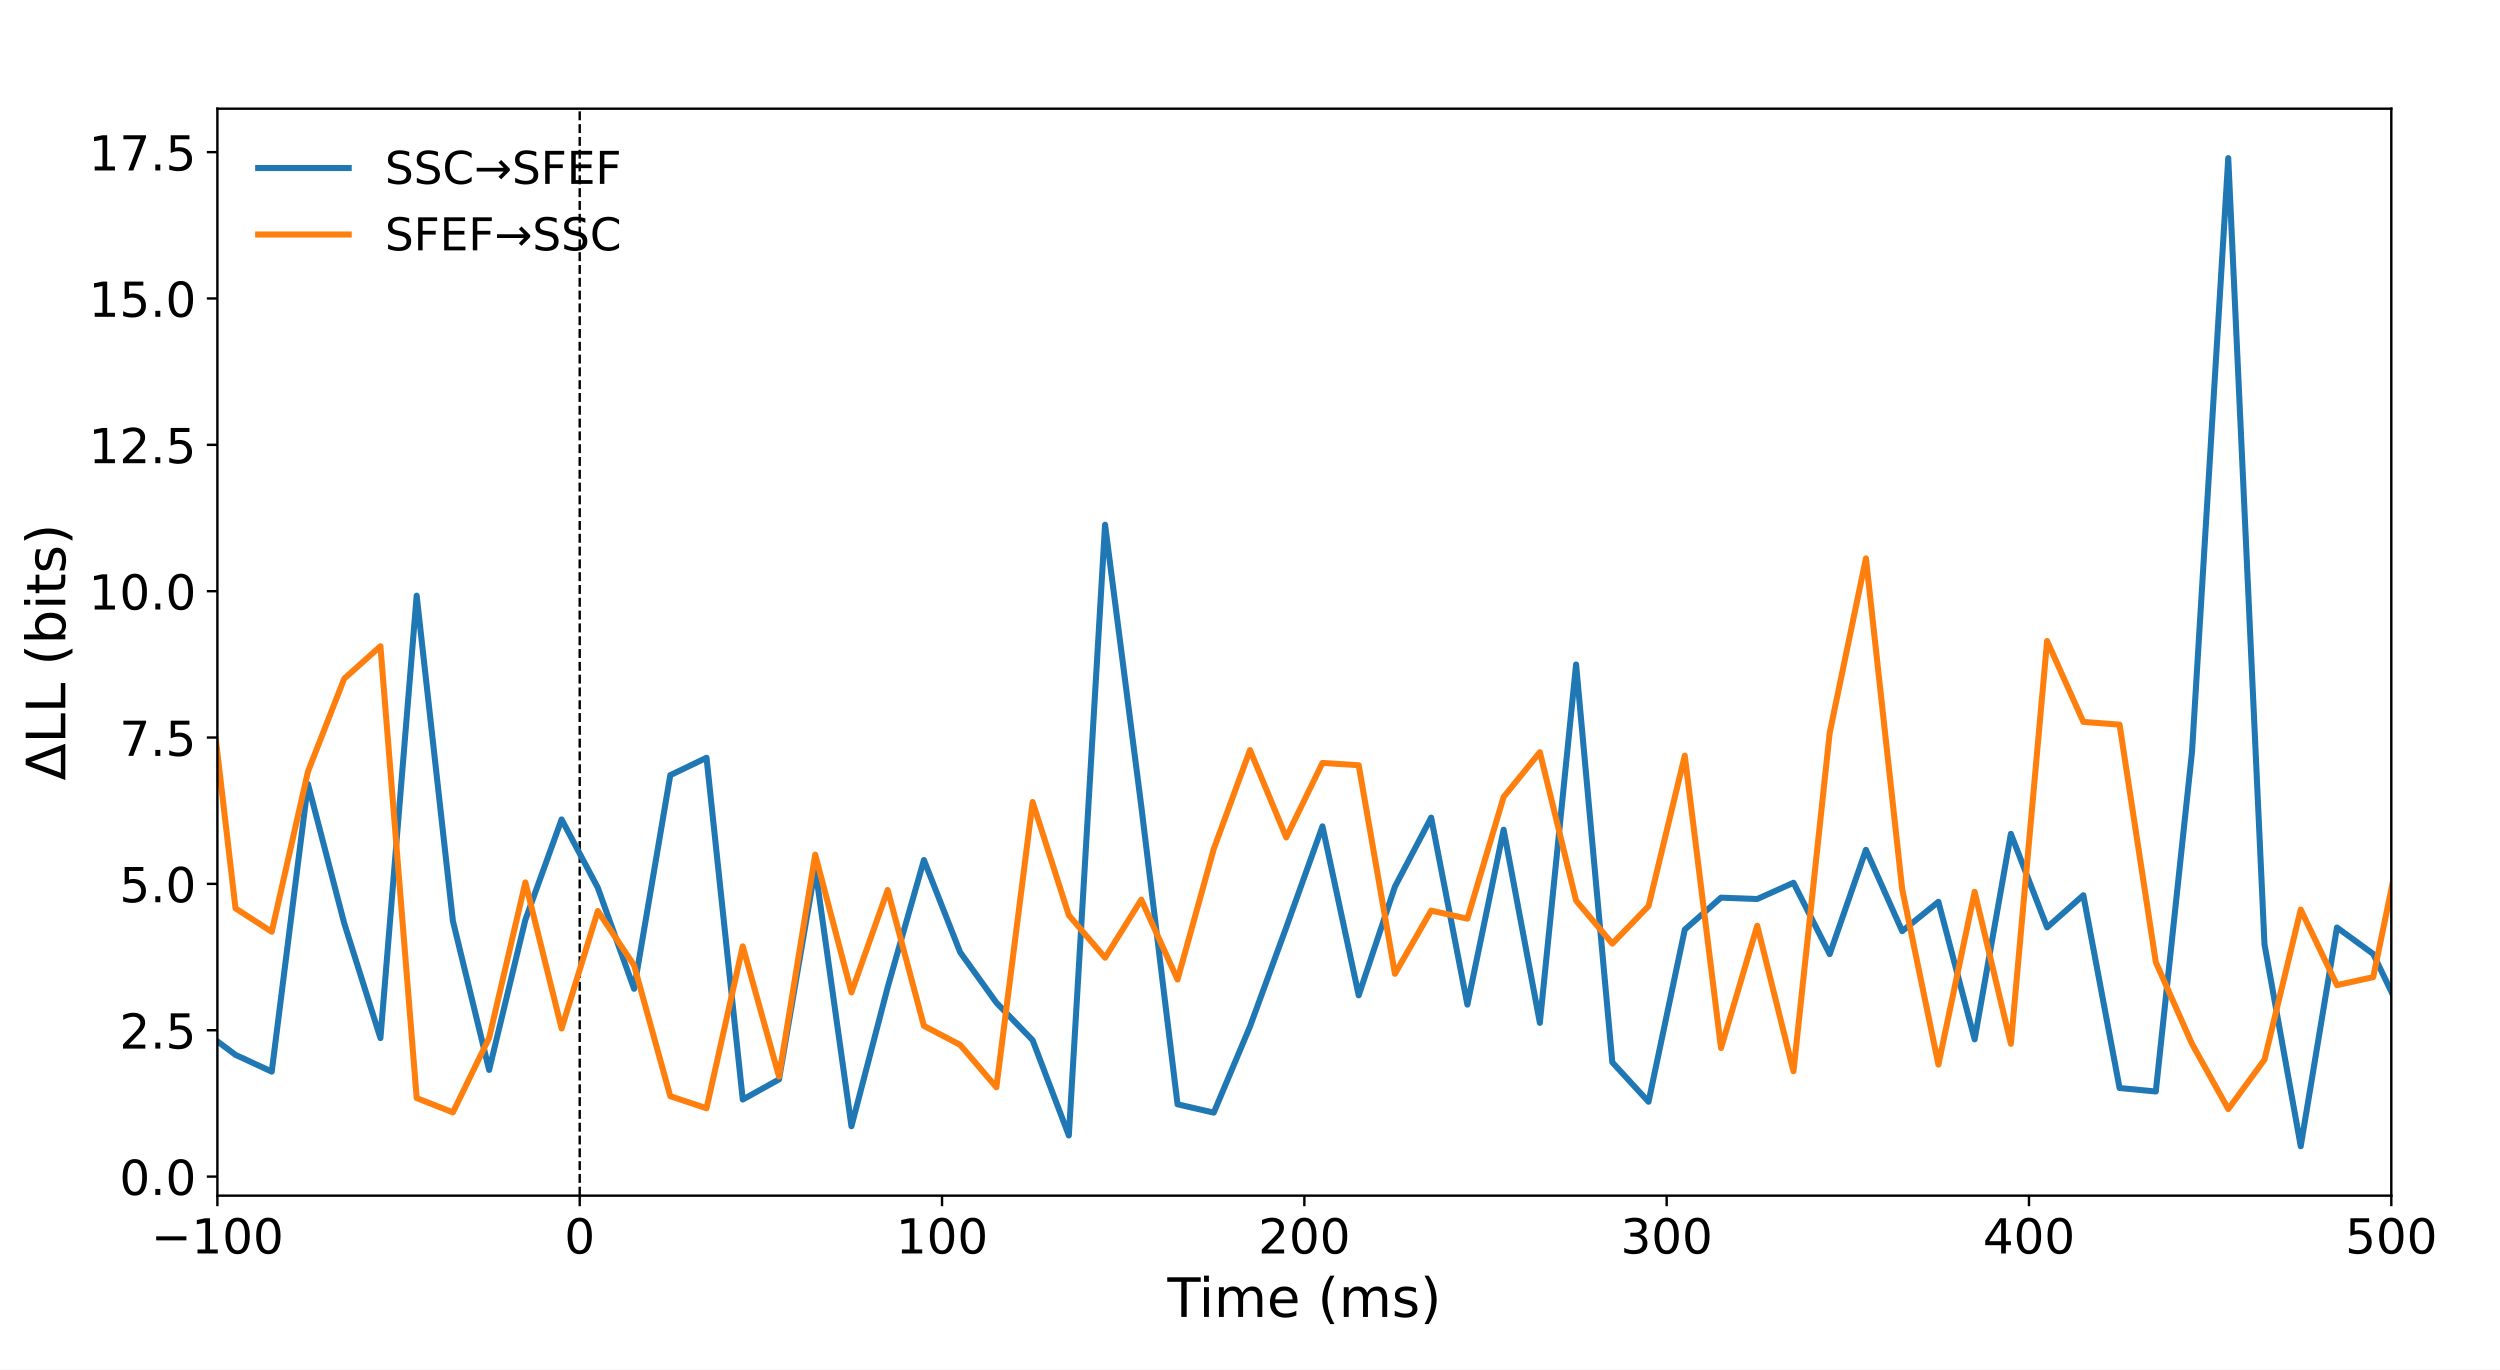
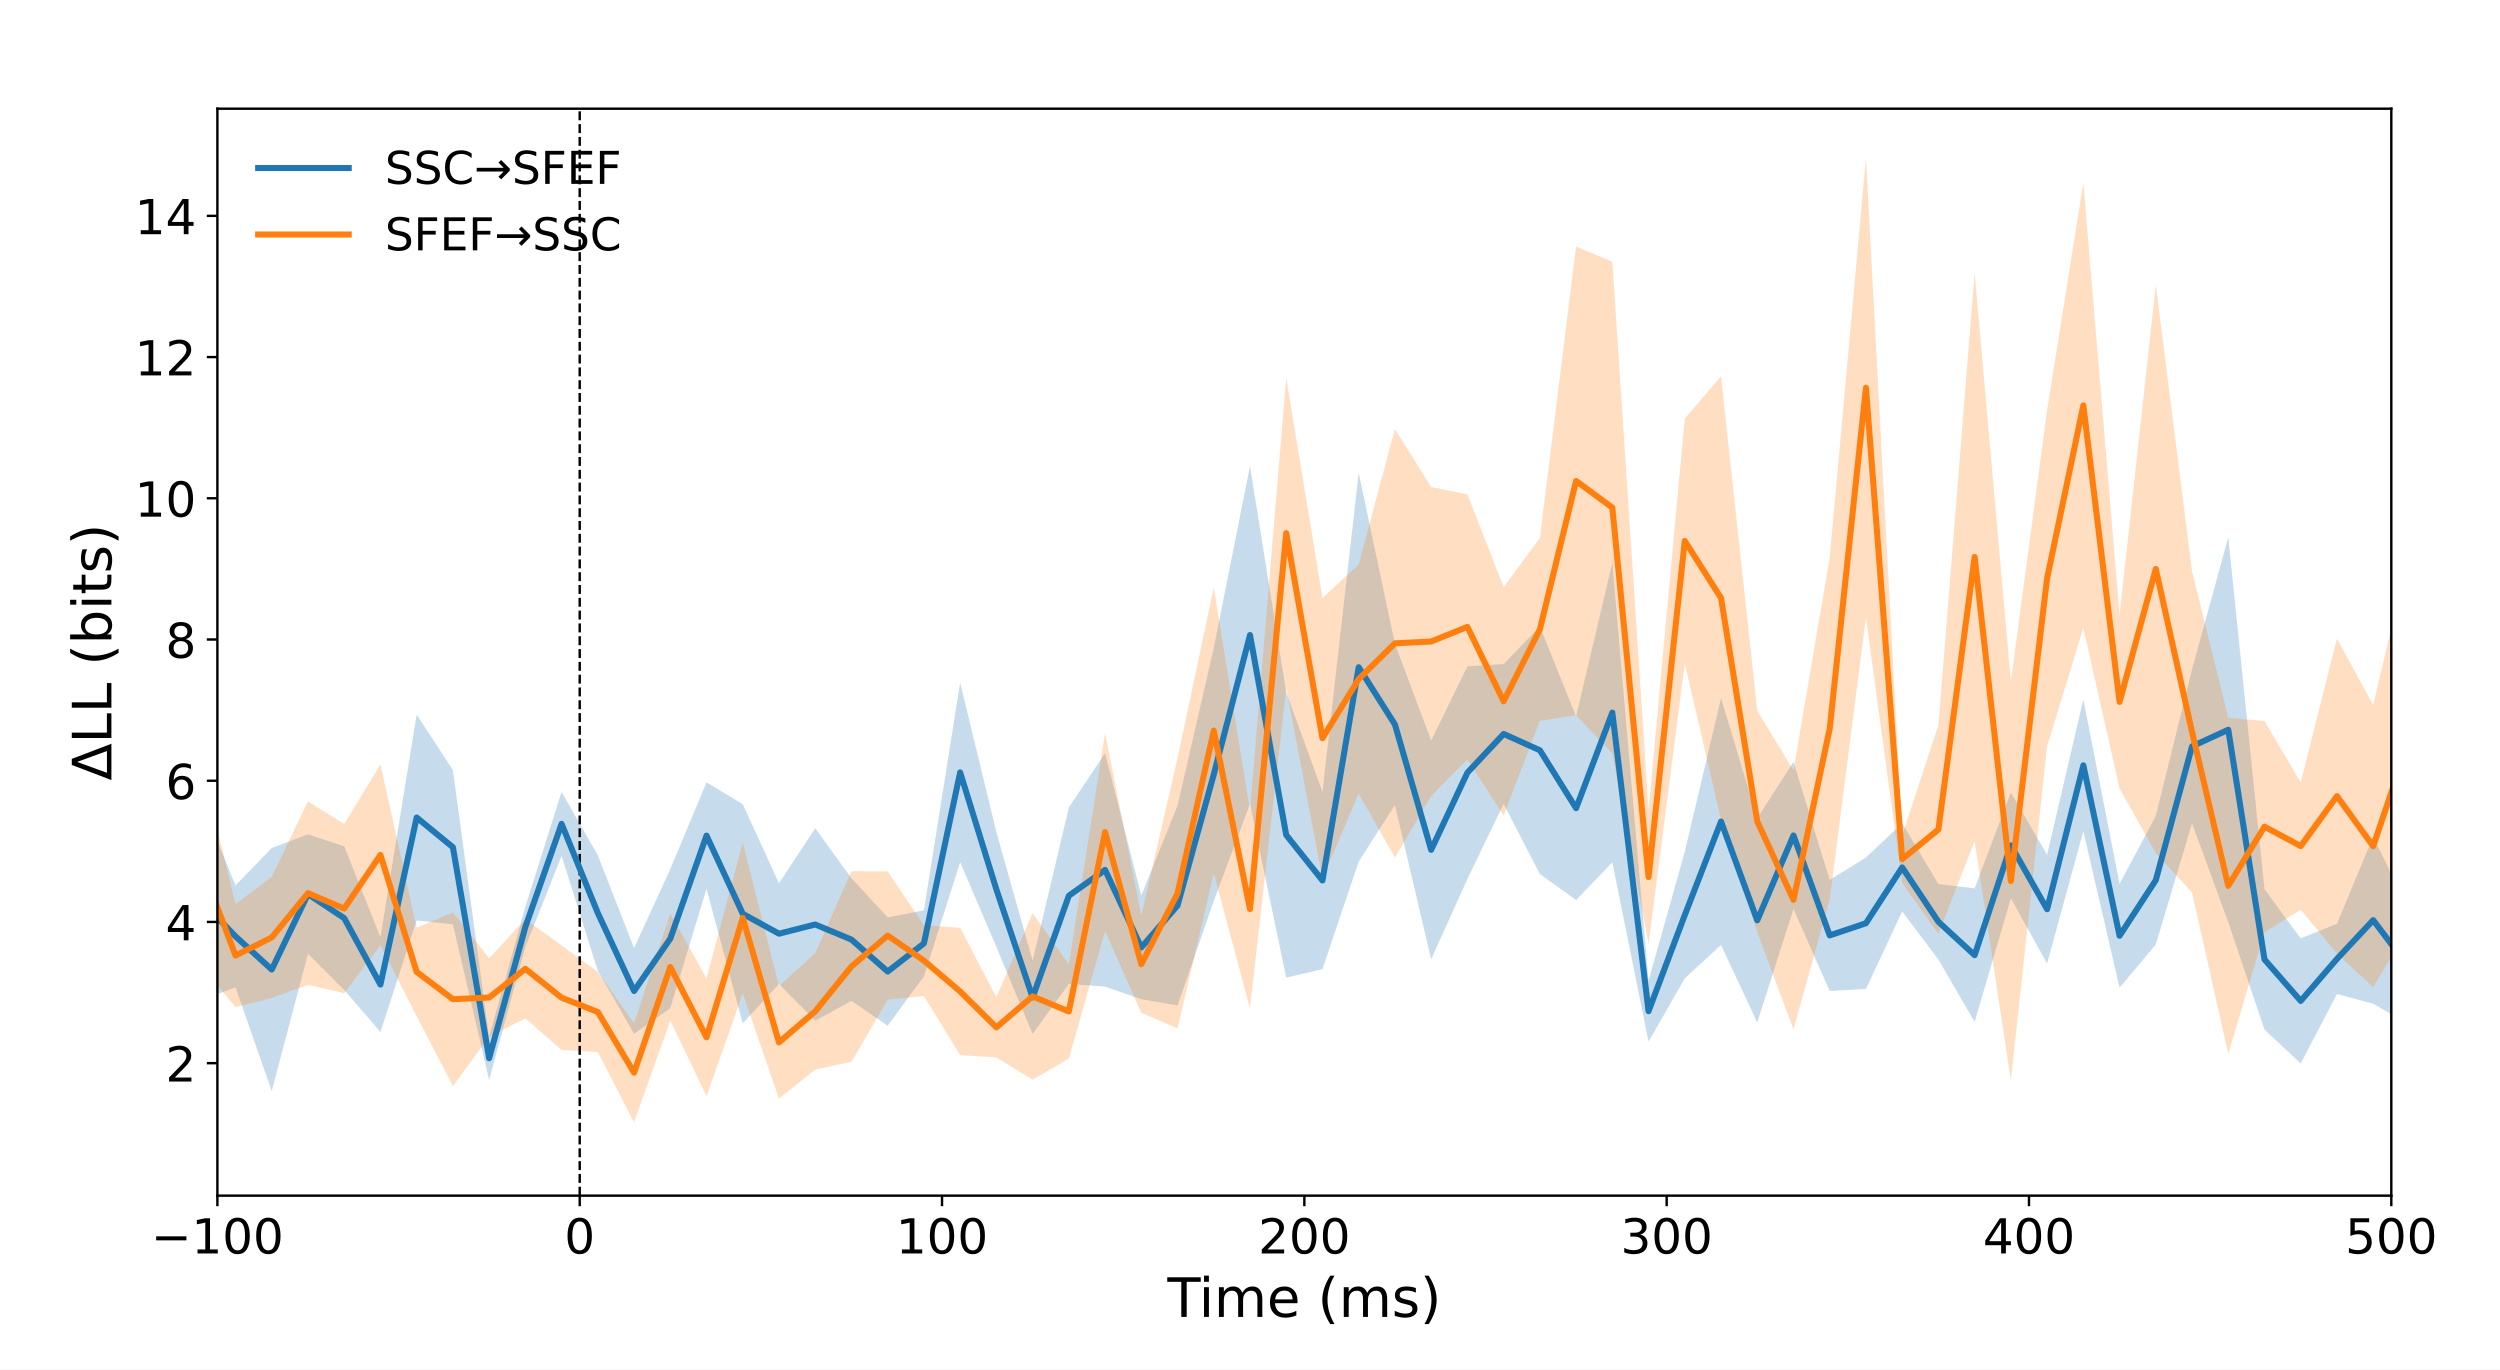
<svg xmlns="http://www.w3.org/2000/svg" xmlns:xlink="http://www.w3.org/1999/xlink" width="828pt" height="453.6pt" viewBox="0 0 828 453.6" version="1.1">
  <defs>
    <style type="text/css">*{stroke-linejoin: round; stroke-linecap: butt}</style>
  </defs>
  <g id="figure_1">
    <g id="patch_1">
      <path d="M 0 453.6  L 828 453.6  L 828 0  L 0 0  z " style="fill: #ffffff" />
    </g>
    <g id="axes_1">
      <g id="patch_2">
        <path d="M 72 396  L 792 396  L 792 36  L 72 36  z " style="fill: #ffffff" />
      </g>
-       <g id="PolyCollection_1" />
-       <g id="PolyCollection_2" />
+       <g id="PolyCollection_1">
+         <path d="M -42 273.39  L -42 332.525  L -30 331.58  L -18 357.73  L -6 348.165  L 6 324.086  L 18 293.31  L 30 340.335  L 42 351.669  L 54 338.864  L 66 331.489  L 78 327.004  L 90 361.363  L 102 315.925  L 114 327.883  L 126 341.784  L 138 304.853  L 150 306.134  L 162 357.64  L 174 313.671  L 186 283.453  L 198 321.495  L 210 342.418  L 222 333.904  L 234 294.384  L 246 338.927  L 258 325.914  L 270 338.051  L 282 331.5  L 294 339.723  L 306 323.377  L 318 285.549  L 330 313.609  L 342 342.451  L 354 325.897  L 366 326.763  L 378 330.938  L 390 333.026  L 402 298.4  L 414 266.311  L 426 323.789  L 438 320.97  L 450 285.368  L 462 266.65  L 474 317.705  L 486 291.128  L 498 266.217  L 510 289.486  L 522 298.091  L 534 285.617  L 546 344.992  L 558 324.039  L 570 312.966  L 582 338.639  L 594 301.067  L 606 328.197  L 618 327.537  L 630 301.888  L 642 317.794  L 654 338.461  L 666 297.521  L 678 319.138  L 690 275.293  L 702 327.103  L 714 312.805  L 726 272.688  L 738 305.413  L 750 341.004  L 762 352.219  L 774 329.223  L 786 332.413  L 798 339.416  L 810 337.88  L 822 294.1  L 834 353.351  L 846 327.768  L 858 326.022  L 870 339.887  L 882 358.776  L 894 328.928  L 906 353.108  L 918 298.873  L 930 336.28  L 942 323.261  L 954 329.66  L 966 319.488  L 978 331.443  L 990 340.735  L 1002 336.025  L 1014 314.635  L 1026 323.95  L 1038 310.738  L 1050 328.442  L 1062 348.353  L 1074 336.007  L 1086 326.851  L 1098 379.636  L 1110 331.937  L 1122 338.247  L 1134 351.252  L 1146 340.128  L 1146 302.056  L 1146 302.056  L 1134 323.281  L 1122 289.054  L 1110 281.354  L 1098 338.267  L 1086 267.784  L 1074 315.379  L 1062 293.575  L 1050 287.356  L 1038 255.091  L 1026 291.62  L 1014 245.225  L 1002 248.64  L 990 280.598  L 978 291.029  L 966 293.264  L 954 296.875  L 942 245.375  L 930 317.226  L 918 243.392  L 906 329.391  L 894 260.032  L 882 330.627  L 870 327.181  L 858 252.849  L 846 261.723  L 834 304.073  L 822 261.833  L 810 274.5  L 798 301.854  L 786 277.087  L 774 305.963  L 762 310.796  L 750 294.533  L 738 177.963  L 726 221.723  L 714 270.218  L 702 292.75  L 690 231.669  L 678 283.123  L 666 262.454  L 654 294.23  L 642 292.793  L 630 272.677  L 618 284.013  L 606 291.429  L 594 252.328  L 582 270.985  L 570 231.208  L 558 282.105  L 546 324.81  L 534 186.413  L 522 237.26  L 510 207.489  L 498 219.945  L 486 220.691  L 474 245.254  L 462 213.251  L 450 156.603  L 438 262.239  L 426 229.33  L 414 154.335  L 402 214.608  L 390 266.825  L 378 296.654  L 366 249.454  L 354 267.445  L 342 318.222  L 330 275.556  L 318 226.103  L 306 301.519  L 294 303.822  L 282 290.871  L 270 274.33  L 258 292.567  L 246 266.354  L 234 259.122  L 222 287.856  L 210 314.001  L 198 283.301  L 186 262.279  L 174 300.292  L 162 343.34  L 150 255.057  L 138 236.682  L 126 310.401  L 114 280.298  L 102 276.336  L 90 280.854  L 78 293.258  L 66 263.829  L 54 300.575  L 42 330.192  L 30 316.559  L 18 215.681  L 6 279.015  L -6 323.077  L -18 334.413  L -30 266.146  L -42 273.39  z " clip-path="url(#p5c0c1afb01)" style="fill: #1f77b4; fill-opacity: 0.25" />
+       </g>
+       <g id="PolyCollection_2">
+         <path d="M -42 276.321  L -42 331.148  L -30 323.838  L -18 337.959  L -6 321.037  L 6 337.939  L 18 357.72  L 30 355.054  L 42 312.214  L 54 334.535  L 66 319.154  L 78 333.541  L 90 330.547  L 102 326.159  L 114 328.936  L 126 313.079  L 138 336.513  L 150 359.707  L 162 343.372  L 174 337.272  L 186 347.742  L 198 348.453  L 210 371.629  L 222 338.033  L 234 363.042  L 246 329.017  L 258 363.876  L 270 354.238  L 282 351.655  L 294 331.101  L 306 329.893  L 318 349.451  L 330 350.24  L 342 357.562  L 354 350.585  L 366 308.361  L 378 335.422  L 390 340.611  L 402 289.254  L 414 333.834  L 426 227.973  L 438 290.897  L 450 262.849  L 462 284.013  L 474 263.637  L 486 251.524  L 498 270.087  L 510 238.732  L 522 236.912  L 534 249.541  L 546 312.671  L 558 219.695  L 570 271.493  L 582 308.693  L 594 340.901  L 606 297.918  L 618 204.47  L 630 292.436  L 642 309.311  L 654 278.546  L 666 357.773  L 678 247.173  L 690 207.951  L 702 261.142  L 714 282.507  L 726 295.628  L 738 349.021  L 750 308.783  L 762 301.29  L 774 315.814  L 786 326.986  L 798 306.804  L 810 293.785  L 822 276.229  L 834 329.182  L 846 346.34  L 858 296.17  L 870 337.949  L 882 303.303  L 894 327.161  L 906 298.149  L 918 280.585  L 930 334.891  L 942 290.103  L 954 303.244  L 966 355.12  L 978 366.823  L 990 363.224  L 1002 304.623  L 1014 308.155  L 1026 310.248  L 1038 344.312  L 1050 357.564  L 1062 325.929  L 1074 321.743  L 1086 314.069  L 1098 341.751  L 1110 339.958  L 1122 353.068  L 1134 317.58  L 1146 364.008  L 1146 302.832  L 1146 302.832  L 1134 257.037  L 1122 315.024  L 1110 266.496  L 1098 287.332  L 1086 281.673  L 1074 234.003  L 1062 288.185  L 1050 321.963  L 1038 309.983  L 1026 234.308  L 1014 259.305  L 1002 269.14  L 990 340.371  L 978 316.414  L 966 309.098  L 954 251.728  L 942 255.589  L 930 292.778  L 918 228.735  L 906 248.326  L 894 255.667  L 882 229.054  L 870 323.77  L 858 275.254  L 846 283.182  L 834 264.73  L 822 183.887  L 810 243.919  L 798 182.626  L 786 233.526  L 774 211.54  L 762 259.175  L 750 238.794  L 738 237.767  L 726 189.207  L 714 94.384  L 702 203.768  L 690 60.6  L 678 135.896  L 666 225.803  L 654 90.376  L 642 240.15  L 630 276.686  L 618 52.364  L 606 184.735  L 594 255.175  L 582 235.387  L 570 124.638  L 558 138.608  L 546 268.265  L 534 86.703  L 522 81.67  L 510 178.187  L 498 194.458  L 486 163.728  L 474 161.283  L 462 142.123  L 450 186.953  L 438 198.059  L 426 125.195  L 414 268.326  L 402 194.652  L 390 251.115  L 378 303.284  L 366 242.801  L 354 319.411  L 342 302.426  L 330 330.286  L 318 307.296  L 306 306.414  L 294 288.63  L 282 288.529  L 270 315.669  L 258 326.6  L 246 279.01  L 234 324.085  L 222 302.517  L 210 338.915  L 198 321.89  L 186 313.122  L 174 304.459  L 162 317.393  L 150 302.169  L 138 307.274  L 126 253.212  L 114 272.921  L 102 265.436  L 90 290.413  L 78 299.453  L 66 250.051  L 54 285.384  L 42 273.385  L 30 308.806  L 18 334.325  L 6 293.379  L -6 280.869  L -18 310.007  L -30 291.219  L -42 276.321  z " clip-path="url(#p5c0c1afb01)" style="fill: #ff7f0e; fill-opacity: 0.25" />
+       </g>
      <g id="matplotlib.axis_1">
        <g id="xtick_1">
          <g id="line2d_1">
            <defs>
-               <path id="m4e6699972e" d="M 0 0  L 0 3.5  " style="stroke: #000000; stroke-width: 0.8" />
-             </defs>
-             <g>
-               <use xlink:href="#m4e6699972e" x="72" y="396" style="stroke: #000000; stroke-width: 0.8" />
+               <path id="m56c935721e" d="M 0 0  L 0 3.5  " style="stroke: #000000; stroke-width: 0.8" />
+             </defs>
+             <g>
+               <use xlink:href="#m56c935721e" x="72" y="396" style="stroke: #000000; stroke-width: 0.8" />
            </g>
          </g>
          <g id="text_1">
            <g transform="translate(50.02625 415.1575) scale(0.16 -0.16)">
              <defs>
                <path id="DejaVuSans-2212" d="M 678 2272  L 4684 2272  L 4684 1741  L 678 1741  L 678 2272  z " transform="scale(0.015625)" />
                <path id="DejaVuSans-31" d="M 794 531  L 1825 531  L 1825 4091  L 703 3866  L 703 4441  L 1819 4666  L 2450 4666  L 2450 531  L 3481 531  L 3481 0  L 794 0  L 794 531  z " transform="scale(0.015625)" />
                <path id="DejaVuSans-30" d="M 2034 4250  Q 1547 4250 1301 3770  Q 1056 3291 1056 2328  Q 1056 1369 1301 889  Q 1547 409 2034 409  Q 2525 409 2770 889  Q 3016 1369 3016 2328  Q 3016 3291 2770 3770  Q 2525 4250 2034 4250  z M 2034 4750  Q 2819 4750 3233 4129  Q 3647 3509 3647 2328  Q 3647 1150 3233 529  Q 2819 -91 2034 -91  Q 1250 -91 836 529  Q 422 1150 422 2328  Q 422 3509 836 4129  Q 1250 4750 2034 4750  z " transform="scale(0.015625)" />
              </defs>
              <use xlink:href="#DejaVuSans-2212" />
              <use xlink:href="#DejaVuSans-31" x="83.789" />
              <use xlink:href="#DejaVuSans-30" x="147.412" />
              <use xlink:href="#DejaVuSans-30" x="211.035" />
            </g>
          </g>
        </g>
        <g id="xtick_2">
          <g id="line2d_2">
            <g>
-               <use xlink:href="#m4e6699972e" x="192" y="396" style="stroke: #000000; stroke-width: 0.8" />
+               <use xlink:href="#m56c935721e" x="192" y="396" style="stroke: #000000; stroke-width: 0.8" />
            </g>
          </g>
          <g id="text_2">
            <g transform="translate(186.91 415.1575) scale(0.16 -0.16)">
              <use xlink:href="#DejaVuSans-30" />
            </g>
          </g>
        </g>
        <g id="xtick_3">
          <g id="line2d_3">
            <g>
-               <use xlink:href="#m4e6699972e" x="312" y="396" style="stroke: #000000; stroke-width: 0.8" />
+               <use xlink:href="#m56c935721e" x="312" y="396" style="stroke: #000000; stroke-width: 0.8" />
            </g>
          </g>
          <g id="text_3">
            <g transform="translate(296.73 415.1575) scale(0.16 -0.16)">
              <use xlink:href="#DejaVuSans-31" />
              <use xlink:href="#DejaVuSans-30" x="63.623" />
              <use xlink:href="#DejaVuSans-30" x="127.246" />
            </g>
          </g>
        </g>
        <g id="xtick_4">
          <g id="line2d_4">
            <g>
-               <use xlink:href="#m4e6699972e" x="432" y="396" style="stroke: #000000; stroke-width: 0.8" />
+               <use xlink:href="#m56c935721e" x="432" y="396" style="stroke: #000000; stroke-width: 0.8" />
            </g>
          </g>
          <g id="text_4">
            <g transform="translate(416.73 415.1575) scale(0.16 -0.16)">
              <defs>
                <path id="DejaVuSans-32" d="M 1228 531  L 3431 531  L 3431 0  L 469 0  L 469 531  Q 828 903 1448 1529  Q 2069 2156 2228 2338  Q 2531 2678 2651 2914  Q 2772 3150 2772 3378  Q 2772 3750 2511 3984  Q 2250 4219 1831 4219  Q 1534 4219 1204 4116  Q 875 4013 500 3803  L 500 4441  Q 881 4594 1212 4672  Q 1544 4750 1819 4750  Q 2544 4750 2975 4387  Q 3406 4025 3406 3419  Q 3406 3131 3298 2873  Q 3191 2616 2906 2266  Q 2828 2175 2409 1742  Q 1991 1309 1228 531  z " transform="scale(0.015625)" />
              </defs>
              <use xlink:href="#DejaVuSans-32" />
              <use xlink:href="#DejaVuSans-30" x="63.623" />
              <use xlink:href="#DejaVuSans-30" x="127.246" />
            </g>
          </g>
        </g>
        <g id="xtick_5">
          <g id="line2d_5">
            <g>
-               <use xlink:href="#m4e6699972e" x="552" y="396" style="stroke: #000000; stroke-width: 0.8" />
+               <use xlink:href="#m56c935721e" x="552" y="396" style="stroke: #000000; stroke-width: 0.8" />
            </g>
          </g>
          <g id="text_5">
            <g transform="translate(536.73 415.1575) scale(0.16 -0.16)">
              <defs>
                <path id="DejaVuSans-33" d="M 2597 2516  Q 3050 2419 3304 2112  Q 3559 1806 3559 1356  Q 3559 666 3084 287  Q 2609 -91 1734 -91  Q 1441 -91 1130 -33  Q 819 25 488 141  L 488 750  Q 750 597 1062 519  Q 1375 441 1716 441  Q 2309 441 2620 675  Q 2931 909 2931 1356  Q 2931 1769 2642 2001  Q 2353 2234 1838 2234  L 1294 2234  L 1294 2753  L 1863 2753  Q 2328 2753 2575 2939  Q 2822 3125 2822 3475  Q 2822 3834 2567 4026  Q 2313 4219 1838 4219  Q 1578 4219 1281 4162  Q 984 4106 628 3988  L 628 4550  Q 988 4650 1302 4700  Q 1616 4750 1894 4750  Q 2613 4750 3031 4423  Q 3450 4097 3450 3541  Q 3450 3153 3228 2886  Q 3006 2619 2597 2516  z " transform="scale(0.015625)" />
              </defs>
              <use xlink:href="#DejaVuSans-33" />
              <use xlink:href="#DejaVuSans-30" x="63.623" />
              <use xlink:href="#DejaVuSans-30" x="127.246" />
            </g>
          </g>
        </g>
        <g id="xtick_6">
          <g id="line2d_6">
            <g>
-               <use xlink:href="#m4e6699972e" x="672" y="396" style="stroke: #000000; stroke-width: 0.8" />
+               <use xlink:href="#m56c935721e" x="672" y="396" style="stroke: #000000; stroke-width: 0.8" />
            </g>
          </g>
          <g id="text_6">
            <g transform="translate(656.73 415.1575) scale(0.16 -0.16)">
              <defs>
                <path id="DejaVuSans-34" d="M 2419 4116  L 825 1625  L 2419 1625  L 2419 4116  z M 2253 4666  L 3047 4666  L 3047 1625  L 3713 1625  L 3713 1100  L 3047 1100  L 3047 0  L 2419 0  L 2419 1100  L 313 1100  L 313 1709  L 2253 4666  z " transform="scale(0.015625)" />
              </defs>
              <use xlink:href="#DejaVuSans-34" />
              <use xlink:href="#DejaVuSans-30" x="63.623" />
              <use xlink:href="#DejaVuSans-30" x="127.246" />
            </g>
          </g>
        </g>
        <g id="xtick_7">
          <g id="line2d_7">
            <g>
-               <use xlink:href="#m4e6699972e" x="792" y="396" style="stroke: #000000; stroke-width: 0.8" />
+               <use xlink:href="#m56c935721e" x="792" y="396" style="stroke: #000000; stroke-width: 0.8" />
            </g>
          </g>
          <g id="text_7">
            <g transform="translate(776.73 415.1575) scale(0.16 -0.16)">
              <defs>
                <path id="DejaVuSans-35" d="M 691 4666  L 3169 4666  L 3169 4134  L 1269 4134  L 1269 2991  Q 1406 3038 1543 3061  Q 1681 3084 1819 3084  Q 2600 3084 3056 2656  Q 3513 2228 3513 1497  Q 3513 744 3044 326  Q 2575 -91 1722 -91  Q 1428 -91 1123 -41  Q 819 9 494 109  L 494 744  Q 775 591 1075 516  Q 1375 441 1709 441  Q 2250 441 2565 725  Q 2881 1009 2881 1497  Q 2881 1984 2565 2268  Q 2250 2553 1709 2553  Q 1456 2553 1204 2497  Q 953 2441 691 2322  L 691 4666  z " transform="scale(0.015625)" />
              </defs>
              <use xlink:href="#DejaVuSans-35" />
              <use xlink:href="#DejaVuSans-30" x="63.623" />
              <use xlink:href="#DejaVuSans-30" x="127.246" />
            </g>
          </g>
        </g>
        <g id="text_8">
          <g transform="translate(386.6414 436.1622) scale(0.18 -0.18)">
            <defs>
              <path id="DejaVuSans-54" d="M -19 4666  L 3928 4666  L 3928 4134  L 2272 4134  L 2272 0  L 1638 0  L 1638 4134  L -19 4134  L -19 4666  z " transform="scale(0.015625)" />
              <path id="DejaVuSans-69" d="M 603 3500  L 1178 3500  L 1178 0  L 603 0  L 603 3500  z M 603 4863  L 1178 4863  L 1178 4134  L 603 4134  L 603 4863  z " transform="scale(0.015625)" />
              <path id="DejaVuSans-6d" d="M 3328 2828  Q 3544 3216 3844 3400  Q 4144 3584 4550 3584  Q 5097 3584 5394 3201  Q 5691 2819 5691 2113  L 5691 0  L 5113 0  L 5113 2094  Q 5113 2597 4934 2840  Q 4756 3084 4391 3084  Q 3944 3084 3684 2787  Q 3425 2491 3425 1978  L 3425 0  L 2847 0  L 2847 2094  Q 2847 2600 2669 2842  Q 2491 3084 2119 3084  Q 1678 3084 1418 2786  Q 1159 2488 1159 1978  L 1159 0  L 581 0  L 581 3500  L 1159 3500  L 1159 2956  Q 1356 3278 1631 3431  Q 1906 3584 2284 3584  Q 2666 3584 2933 3390  Q 3200 3197 3328 2828  z " transform="scale(0.015625)" />
              <path id="DejaVuSans-65" d="M 3597 1894  L 3597 1613  L 953 1613  Q 991 1019 1311 708  Q 1631 397 2203 397  Q 2534 397 2845 478  Q 3156 559 3463 722  L 3463 178  Q 3153 47 2828 -22  Q 2503 -91 2169 -91  Q 1331 -91 842 396  Q 353 884 353 1716  Q 353 2575 817 3079  Q 1281 3584 2069 3584  Q 2775 3584 3186 3129  Q 3597 2675 3597 1894  z M 3022 2063  Q 3016 2534 2758 2815  Q 2500 3097 2075 3097  Q 1594 3097 1305 2825  Q 1016 2553 972 2059  L 3022 2063  z " transform="scale(0.015625)" />
              <path id="DejaVuSans-20" transform="scale(0.015625)" />
              <path id="DejaVuSans-28" d="M 1984 4856  Q 1566 4138 1362 3434  Q 1159 2731 1159 2009  Q 1159 1288 1364 580  Q 1569 -128 1984 -844  L 1484 -844  Q 1016 -109 783 600  Q 550 1309 550 2009  Q 550 2706 781 3412  Q 1013 4119 1484 4856  L 1984 4856  z " transform="scale(0.015625)" />
              <path id="DejaVuSans-73" d="M 2834 3397  L 2834 2853  Q 2591 2978 2328 3040  Q 2066 3103 1784 3103  Q 1356 3103 1142 2972  Q 928 2841 928 2578  Q 928 2378 1081 2264  Q 1234 2150 1697 2047  L 1894 2003  Q 2506 1872 2764 1633  Q 3022 1394 3022 966  Q 3022 478 2636 193  Q 2250 -91 1575 -91  Q 1294 -91 989 -36  Q 684 19 347 128  L 347 722  Q 666 556 975 473  Q 1284 391 1588 391  Q 1994 391 2212 530  Q 2431 669 2431 922  Q 2431 1156 2273 1281  Q 2116 1406 1581 1522  L 1381 1569  Q 847 1681 609 1914  Q 372 2147 372 2553  Q 372 3047 722 3315  Q 1072 3584 1716 3584  Q 2034 3584 2315 3537  Q 2597 3491 2834 3397  z " transform="scale(0.015625)" />
              <path id="DejaVuSans-29" d="M 513 4856  L 1013 4856  Q 1481 4119 1714 3412  Q 1947 2706 1947 2009  Q 1947 1309 1714 600  Q 1481 -109 1013 -844  L 513 -844  Q 928 -128 1133 580  Q 1338 1288 1338 2009  Q 1338 2731 1133 3434  Q 928 4138 513 4856  z " transform="scale(0.015625)" />
            </defs>
            <use xlink:href="#DejaVuSans-54" />
            <use xlink:href="#DejaVuSans-69" x="57.959" />
            <use xlink:href="#DejaVuSans-6d" x="85.742" />
            <use xlink:href="#DejaVuSans-65" x="183.154" />
            <use xlink:href="#DejaVuSans-20" x="244.678" />
            <use xlink:href="#DejaVuSans-28" x="276.465" />
            <use xlink:href="#DejaVuSans-6d" x="315.479" />
            <use xlink:href="#DejaVuSans-73" x="412.891" />
            <use xlink:href="#DejaVuSans-29" x="464.99" />
          </g>
        </g>
      </g>
      <g id="matplotlib.axis_2">
        <g id="ytick_1">
          <g id="line2d_8">
            <defs>
-               <path id="mbcdd14f06a" d="M 0 0  L -3.5 0  " style="stroke: #000000; stroke-width: 0.8" />
-             </defs>
-             <g>
-               <use xlink:href="#mbcdd14f06a" x="72" y="389.682" style="stroke: #000000; stroke-width: 0.8" />
+               <path id="md4ef492687" d="M 0 0  L -3.5 0  " style="stroke: #000000; stroke-width: 0.8" />
+             </defs>
+             <g>
+               <use xlink:href="#md4ef492687" x="72" y="352.12" style="stroke: #000000; stroke-width: 0.8" />
            </g>
          </g>
          <g id="text_9">
-             <g transform="translate(39.555 395.761) scale(0.16 -0.16)">
-               <defs>
-                 <path id="DejaVuSans-2e" d="M 684 794  L 1344 794  L 1344 0  L 684 0  L 684 794  z " transform="scale(0.015625)" />
-               </defs>
-               <use xlink:href="#DejaVuSans-30" />
-               <use xlink:href="#DejaVuSans-2e" x="63.623" />
-               <use xlink:href="#DejaVuSans-30" x="95.41" />
+             <g transform="translate(54.82 358.199) scale(0.16 -0.16)">
+               <use xlink:href="#DejaVuSans-32" />
            </g>
          </g>
        </g>
        <g id="ytick_2">
          <g id="line2d_9">
            <g>
-               <use xlink:href="#mbcdd14f06a" x="72" y="341.211" style="stroke: #000000; stroke-width: 0.8" />
+               <use xlink:href="#md4ef492687" x="72" y="305.348" style="stroke: #000000; stroke-width: 0.8" />
            </g>
          </g>
          <g id="text_10">
-             <g transform="translate(39.555 347.2901) scale(0.16 -0.16)">
-               <use xlink:href="#DejaVuSans-32" />
-               <use xlink:href="#DejaVuSans-2e" x="63.623" />
-               <use xlink:href="#DejaVuSans-35" x="95.41" />
+             <g transform="translate(54.82 311.427) scale(0.16 -0.16)">
+               <use xlink:href="#DejaVuSans-34" />
            </g>
          </g>
        </g>
        <g id="ytick_3">
          <g id="line2d_10">
            <g>
-               <use xlink:href="#mbcdd14f06a" x="72" y="292.74" style="stroke: #000000; stroke-width: 0.8" />
+               <use xlink:href="#md4ef492687" x="72" y="258.576" style="stroke: #000000; stroke-width: 0.8" />
            </g>
          </g>
          <g id="text_11">
-             <g transform="translate(39.555 298.8191) scale(0.16 -0.16)">
-               <use xlink:href="#DejaVuSans-35" />
-               <use xlink:href="#DejaVuSans-2e" x="63.623" />
-               <use xlink:href="#DejaVuSans-30" x="95.41" />
+             <g transform="translate(54.82 264.6551) scale(0.16 -0.16)">
+               <defs>
+                 <path id="DejaVuSans-36" d="M 2113 2584  Q 1688 2584 1439 2293  Q 1191 2003 1191 1497  Q 1191 994 1439 701  Q 1688 409 2113 409  Q 2538 409 2786 701  Q 3034 994 3034 1497  Q 3034 2003 2786 2293  Q 2538 2584 2113 2584  z M 3366 4563  L 3366 3988  Q 3128 4100 2886 4159  Q 2644 4219 2406 4219  Q 1781 4219 1451 3797  Q 1122 3375 1075 2522  Q 1259 2794 1537 2939  Q 1816 3084 2150 3084  Q 2853 3084 3261 2657  Q 3669 2231 3669 1497  Q 3669 778 3244 343  Q 2819 -91 2113 -91  Q 1303 -91 875 529  Q 447 1150 447 2328  Q 447 3434 972 4092  Q 1497 4750 2381 4750  Q 2619 4750 2861 4703  Q 3103 4656 3366 4563  z " transform="scale(0.015625)" />
+               </defs>
+               <use xlink:href="#DejaVuSans-36" />
            </g>
          </g>
        </g>
        <g id="ytick_4">
          <g id="line2d_11">
            <g>
-               <use xlink:href="#mbcdd14f06a" x="72" y="244.269" style="stroke: #000000; stroke-width: 0.8" />
+               <use xlink:href="#md4ef492687" x="72" y="211.804" style="stroke: #000000; stroke-width: 0.8" />
            </g>
          </g>
          <g id="text_12">
-             <g transform="translate(39.555 250.3482) scale(0.16 -0.16)">
-               <defs>
-                 <path id="DejaVuSans-37" d="M 525 4666  L 3525 4666  L 3525 4397  L 1831 0  L 1172 0  L 2766 4134  L 525 4134  L 525 4666  z " transform="scale(0.015625)" />
-               </defs>
-               <use xlink:href="#DejaVuSans-37" />
-               <use xlink:href="#DejaVuSans-2e" x="63.623" />
-               <use xlink:href="#DejaVuSans-35" x="95.41" />
+             <g transform="translate(54.82 217.8831) scale(0.16 -0.16)">
+               <defs>
+                 <path id="DejaVuSans-38" d="M 2034 2216  Q 1584 2216 1326 1975  Q 1069 1734 1069 1313  Q 1069 891 1326 650  Q 1584 409 2034 409  Q 2484 409 2743 651  Q 3003 894 3003 1313  Q 3003 1734 2745 1975  Q 2488 2216 2034 2216  z M 1403 2484  Q 997 2584 770 2862  Q 544 3141 544 3541  Q 544 4100 942 4425  Q 1341 4750 2034 4750  Q 2731 4750 3128 4425  Q 3525 4100 3525 3541  Q 3525 3141 3298 2862  Q 3072 2584 2669 2484  Q 3125 2378 3379 2068  Q 3634 1759 3634 1313  Q 3634 634 3220 271  Q 2806 -91 2034 -91  Q 1263 -91 848 271  Q 434 634 434 1313  Q 434 1759 690 2068  Q 947 2378 1403 2484  z M 1172 3481  Q 1172 3119 1398 2916  Q 1625 2713 2034 2713  Q 2441 2713 2670 2916  Q 2900 3119 2900 3481  Q 2900 3844 2670 4047  Q 2441 4250 2034 4250  Q 1625 4250 1398 4047  Q 1172 3844 1172 3481  z " transform="scale(0.015625)" />
+               </defs>
+               <use xlink:href="#DejaVuSans-38" />
            </g>
          </g>
        </g>
        <g id="ytick_5">
          <g id="line2d_12">
            <g>
-               <use xlink:href="#mbcdd14f06a" x="72" y="195.798" style="stroke: #000000; stroke-width: 0.8" />
+               <use xlink:href="#md4ef492687" x="72" y="165.032" style="stroke: #000000; stroke-width: 0.8" />
            </g>
          </g>
          <g id="text_13">
-             <g transform="translate(29.375 201.8772) scale(0.16 -0.16)">
+             <g transform="translate(44.64 171.1112) scale(0.16 -0.16)">
              <use xlink:href="#DejaVuSans-31" />
              <use xlink:href="#DejaVuSans-30" x="63.623" />
-               <use xlink:href="#DejaVuSans-2e" x="127.246" />
-               <use xlink:href="#DejaVuSans-30" x="159.033" />
            </g>
          </g>
        </g>
        <g id="ytick_6">
          <g id="line2d_13">
            <g>
-               <use xlink:href="#mbcdd14f06a" x="72" y="147.328" style="stroke: #000000; stroke-width: 0.8" />
+               <use xlink:href="#md4ef492687" x="72" y="118.26" style="stroke: #000000; stroke-width: 0.8" />
            </g>
          </g>
          <g id="text_14">
-             <g transform="translate(29.375 153.4063) scale(0.16 -0.16)">
+             <g transform="translate(44.64 124.3392) scale(0.16 -0.16)">
              <use xlink:href="#DejaVuSans-31" />
              <use xlink:href="#DejaVuSans-32" x="63.623" />
-               <use xlink:href="#DejaVuSans-2e" x="127.246" />
-               <use xlink:href="#DejaVuSans-35" x="159.033" />
            </g>
          </g>
        </g>
        <g id="ytick_7">
          <g id="line2d_14">
            <g>
-               <use xlink:href="#mbcdd14f06a" x="72" y="98.857" style="stroke: #000000; stroke-width: 0.8" />
+               <use xlink:href="#md4ef492687" x="72" y="71.488" style="stroke: #000000; stroke-width: 0.8" />
            </g>
          </g>
          <g id="text_15">
-             <g transform="translate(29.375 104.9354) scale(0.16 -0.16)">
+             <g transform="translate(44.64 77.56724) scale(0.16 -0.16)">
              <use xlink:href="#DejaVuSans-31" />
-               <use xlink:href="#DejaVuSans-35" x="63.623" />
-               <use xlink:href="#DejaVuSans-2e" x="127.246" />
-               <use xlink:href="#DejaVuSans-30" x="159.033" />
-             </g>
-           </g>
-         </g>
-         <g id="ytick_8">
-           <g id="line2d_15">
-             <g>
-               <use xlink:href="#mbcdd14f06a" x="72" y="50.386" style="stroke: #000000; stroke-width: 0.8" />
-             </g>
-           </g>
-           <g id="text_16">
-             <g transform="translate(29.375 56.46442) scale(0.16 -0.16)">
-               <use xlink:href="#DejaVuSans-31" />
-               <use xlink:href="#DejaVuSans-37" x="63.623" />
-               <use xlink:href="#DejaVuSans-2e" x="127.246" />
-               <use xlink:href="#DejaVuSans-35" x="159.033" />
-             </g>
-           </g>
-         </g>
-         <g id="text_17">
-           <g transform="translate(21.63156 258.4997) rotate(-90) scale(0.18 -0.18)">
+               <use xlink:href="#DejaVuSans-34" x="63.623" />
+             </g>
+           </g>
+         </g>
+         <g id="text_16">
+           <g transform="translate(36.89656 258.4997) rotate(-90) scale(0.18 -0.18)">
            <defs>
              <path id="DejaVuSans-394" d="M 2188 4044  L 906 525  L 3472 525  L 2188 4044  z M 50 0  L 1831 4666  L 2547 4666  L 4325 0  L 50 0  z " transform="scale(0.015625)" />
              <path id="DejaVuSans-4c" d="M 628 4666  L 1259 4666  L 1259 531  L 3531 531  L 3531 0  L 628 0  L 628 4666  z " transform="scale(0.015625)" />
              <path id="DejaVuSans-62" d="M 3116 1747  Q 3116 2381 2855 2742  Q 2594 3103 2138 3103  Q 1681 3103 1420 2742  Q 1159 2381 1159 1747  Q 1159 1113 1420 752  Q 1681 391 2138 391  Q 2594 391 2855 752  Q 3116 1113 3116 1747  z M 1159 2969  Q 1341 3281 1617 3432  Q 1894 3584 2278 3584  Q 2916 3584 3314 3078  Q 3713 2572 3713 1747  Q 3713 922 3314 415  Q 2916 -91 2278 -91  Q 1894 -91 1617 61  Q 1341 213 1159 525  L 1159 0  L 581 0  L 581 4863  L 1159 4863  L 1159 2969  z " transform="scale(0.015625)" />
              <path id="DejaVuSans-74" d="M 1172 4494  L 1172 3500  L 2356 3500  L 2356 3053  L 1172 3053  L 1172 1153  Q 1172 725 1289 603  Q 1406 481 1766 481  L 2356 481  L 2356 0  L 1766 0  Q 1100 0 847 248  Q 594 497 594 1153  L 594 3053  L 172 3053  L 172 3500  L 594 3500  L 594 4494  L 1172 4494  z " transform="scale(0.015625)" />
            </defs>
            <use xlink:href="#DejaVuSans-394" />
            <use xlink:href="#DejaVuSans-4c" x="68.408" />
            <use xlink:href="#DejaVuSans-4c" x="124.121" />
            <use xlink:href="#DejaVuSans-20" x="179.834" />
            <use xlink:href="#DejaVuSans-28" x="211.621" />
            <use xlink:href="#DejaVuSans-62" x="250.635" />
            <use xlink:href="#DejaVuSans-69" x="314.111" />
            <use xlink:href="#DejaVuSans-74" x="341.895" />
            <use xlink:href="#DejaVuSans-73" x="381.104" />
            <use xlink:href="#DejaVuSans-29" x="433.203" />
          </g>
        </g>
      </g>
+       <g id="line2d_15">
+         <path d="M 192 396  L 192 36  " clip-path="url(#p5c0c1afb01)" style="fill: none; stroke-dasharray: 2.96,1.28; stroke-dashoffset: 0; stroke: #000000; stroke-width: 0.8" />
+       </g>
      <g id="line2d_16">
-         <path d="M 192 396  L 192 36  " clip-path="url(#p9deb51c2f8)" style="fill: none; stroke-dasharray: 2.96,1.28; stroke-dashoffset: 0; stroke: #000000; stroke-width: 0.8" />
+         <path d="M -1 321.425  L 6 301.55  L 18 254.496  L 30 328.447  L 42 340.93  L 54 319.719  L 66 297.659  L 78 310.131  L 90 321.109  L 102 296.131  L 114 304.091  L 126 326.092  L 138 270.767  L 150 280.595  L 162 350.49  L 174 306.982  L 186 272.866  L 198 302.398  L 210 328.21  L 222 310.88  L 234 276.753  L 246 302.64  L 258 309.241  L 270 306.19  L 282 311.186  L 294 321.773  L 306 312.448  L 318 255.826  L 330 294.582  L 342 330.336  L 354 296.671  L 366 288.109  L 378 313.796  L 390 299.926  L 402 256.504  L 414 210.323  L 426 276.559  L 438 291.604  L 450 220.985  L 462 239.951  L 474 281.48  L 486 255.91  L 498 243.081  L 510 248.488  L 522 267.675  L 534 236.015  L 546 334.901  L 558 303.072  L 570 272.087  L 582 304.812  L 594 276.697  L 606 309.813  L 618 305.775  L 630 287.282  L 642 305.294  L 654 316.345  L 666 279.988  L 678 301.13  L 690 253.481  L 702 309.927  L 714 291.512  L 726 247.205  L 738 241.688  L 750 317.769  L 762 331.508  L 774 317.593  L 786 304.75  L 798 320.635  L 810 306.19  L 822 277.966  L 829 307.568  " clip-path="url(#p5c0c1afb01)" style="fill: none; stroke: #1f77b4; stroke-width: 2; stroke-linecap: square" />
      </g>
      <g id="line2d_17">
-         <path d="M -1 307.337  L 6 249.787  L 18 262.685  L 30 300.123  L 42 331.187  L 54 283.707  L 66 340.4  L 78 349.372  L 90 354.92  L 102 259.685  L 114 305.773  L 126 343.814  L 138 197.285  L 150 305.036  L 162 354.361  L 174 304.64  L 186 271.396  L 198 294.028  L 210 327.496  L 222 256.721  L 234 250.971  L 246 364.17  L 258 357.505  L 270 287.552  L 282 373.017  L 294 326.979  L 306 284.846  L 318 315.384  L 330 332.075  L 342 344.512  L 354 376.066  L 366 173.79  L 378 267.074  L 390 365.74  L 402 368.511  L 414 339.97  L 426 307.17  L 438 273.68  L 450 329.66  L 462 293.663  L 474 270.794  L 486 332.733  L 498 274.797  L 510 338.772  L 522 220.063  L 534 351.851  L 546 364.905  L 558 307.882  L 570 297.302  L 582 297.749  L 594 292.368  L 606 316.014  L 618 281.459  L 630 308.39  L 642 298.676  L 654 344.233  L 666 276.166  L 678 307.155  L 690 296.495  L 702 360.349  L 714 361.503  L 726 248.938  L 738 52.364  L 750 312.782  L 762 379.636  L 774 307.196  L 786 315.943  L 798 340.917  L 810 262.495  L 822 243.666  L 829 317.317  " clip-path="url(#p9deb51c2f8)" style="fill: none; stroke: #1f77b4; stroke-width: 2; stroke-linecap: square" />
-       </g>
-       <g id="line2d_18">
-         <path d="M -1 297.003  L 6 349.106  L 18 338.966  L 30 336.125  L 42 274.71  L 54 259.818  L 66 197.931  L 78 300.846  L 90 308.599  L 102 255.531  L 114 224.784  L 126 214.025  L 138 363.684  L 150 368.42  L 162 343.758  L 174 292.254  L 186 340.634  L 198 301.72  L 210 319.711  L 222 363.064  L 234 367.061  L 246 313.429  L 258 356.546  L 270 283.052  L 282 328.694  L 294 294.772  L 306 339.774  L 318 346.057  L 330 360.102  L 342 265.616  L 354 303.134  L 366 317.198  L 378 297.958  L 390 324.428  L 402 281.158  L 414 248.44  L 426 277.36  L 438 252.676  L 450 253.452  L 462 322.527  L 474 301.596  L 486 304.27  L 498 263.962  L 510 249.13  L 522 298.288  L 534 312.527  L 546 300.102  L 558 250.282  L 570 347.105  L 582 306.613  L 594 354.796  L 606 242.672  L 618 184.939  L 630 294.493  L 642 352.582  L 654 295.372  L 666 345.718  L 678 212.299  L 690 239.096  L 702 239.997  L 714 318.665  L 726 345.739  L 738 367.329  L 750 350.963  L 762 301.252  L 774 326.271  L 786 323.632  L 798 265.579  L 810 213.796  L 822 334.998  L 829 313.625  " clip-path="url(#p9deb51c2f8)" style="fill: none; stroke: #ff7f0e; stroke-width: 2; stroke-linecap: square" />
+         <path d="M -1 307.08  L 6 315.659  L 18 346.023  L 30 331.93  L 42 292.799  L 54 309.959  L 66 284.602  L 78 316.497  L 90 310.48  L 102 295.797  L 114 300.928  L 126 283.146  L 138 321.893  L 150 330.938  L 162 330.383  L 174 320.866  L 186 330.432  L 198 335.172  L 210 355.272  L 222 320.275  L 234 343.564  L 246 304.014  L 258 345.238  L 270 334.953  L 282 320.092  L 294 309.865  L 306 318.154  L 318 328.374  L 330 340.263  L 342 329.994  L 354 334.998  L 366 275.581  L 378 319.353  L 390 295.863  L 402 241.953  L 414 301.08  L 426 176.584  L 438 244.478  L 450 224.901  L 462 213.068  L 474 212.46  L 486 207.626  L 498 232.273  L 510 208.46  L 522 159.291  L 534 168.122  L 546 290.468  L 558 179.152  L 570 198.065  L 582 272.04  L 594 298.038  L 606 241.326  L 618 128.417  L 630 284.561  L 642 274.73  L 654 184.461  L 666 291.788  L 678 191.534  L 690 134.276  L 702 232.455  L 714 188.446  L 726 242.418  L 738 293.394  L 750 273.788  L 762 280.232  L 774 263.677  L 786 280.256  L 798 244.715  L 810 268.852  L 822 230.058  L 829 269.082  " clip-path="url(#p5c0c1afb01)" style="fill: none; stroke: #ff7f0e; stroke-width: 2; stroke-linecap: square" />
      </g>
      <g id="patch_3">
        <path d="M 72 396  L 72 36  " style="fill: none; stroke: #000000; stroke-width: 0.8; stroke-linejoin: miter; stroke-linecap: square" />
      </g>
      <g id="patch_4">
        <path d="M 792 396  L 792 36  " style="fill: none; stroke: #000000; stroke-width: 0.8; stroke-linejoin: miter; stroke-linecap: square" />
      </g>
      <g id="patch_5">
        <path d="M 72 396  L 792 396  " style="fill: none; stroke: #000000; stroke-width: 0.8; stroke-linejoin: miter; stroke-linecap: square" />
      </g>
      <g id="patch_6">
        <path d="M 72 36  L 792 36  " style="fill: none; stroke: #000000; stroke-width: 0.8; stroke-linejoin: miter; stroke-linecap: square" />
      </g>
      <g id="legend_1">
-         <g id="line2d_19">
+         <g id="line2d_18">
          <path d="M 85.5 55.648  L 100.5 55.648  L 115.5 55.648  " style="fill: none; stroke: #1f77b4; stroke-width: 2; stroke-linecap: square" />
        </g>
-         <g id="text_18">
+         <g id="text_17">
          <g transform="translate(127.5 60.89766) scale(0.15 -0.15)">
            <defs>
              <path id="DejaVuSans-53" d="M 3425 4513  L 3425 3897  Q 3066 4069 2747 4153  Q 2428 4238 2131 4238  Q 1616 4238 1336 4038  Q 1056 3838 1056 3469  Q 1056 3159 1242 3001  Q 1428 2844 1947 2747  L 2328 2669  Q 3034 2534 3370 2195  Q 3706 1856 3706 1288  Q 3706 609 3251 259  Q 2797 -91 1919 -91  Q 1588 -91 1214 -16  Q 841 59 441 206  L 441 856  Q 825 641 1194 531  Q 1563 422 1919 422  Q 2459 422 2753 634  Q 3047 847 3047 1241  Q 3047 1584 2836 1778  Q 2625 1972 2144 2069  L 1759 2144  Q 1053 2284 737 2584  Q 422 2884 422 3419  Q 422 4038 858 4394  Q 1294 4750 2059 4750  Q 2388 4750 2728 4690  Q 3069 4631 3425 4513  z " transform="scale(0.015625)" />
              <path id="DejaVuSans-43" d="M 4122 4306  L 4122 3641  Q 3803 3938 3442 4084  Q 3081 4231 2675 4231  Q 1875 4231 1450 3742  Q 1025 3253 1025 2328  Q 1025 1406 1450 917  Q 1875 428 2675 428  Q 3081 428 3442 575  Q 3803 722 4122 1019  L 4122 359  Q 3791 134 3420 21  Q 3050 -91 2638 -91  Q 1578 -91 968 557  Q 359 1206 359 2328  Q 359 3453 968 4101  Q 1578 4750 2638 4750  Q 3056 4750 3426 4639  Q 3797 4528 4122 4306  z " transform="scale(0.015625)" />
              <path id="DejaVuSans-2192" d="M 5050 2147  L 5050 1866  L 3822 638  L 3447 1013  L 4175 1741  L 366 1741  L 366 2272  L 4175 2272  L 3447 3000  L 3822 3375  L 5050 2147  z " transform="scale(0.015625)" />
              <path id="DejaVuSans-46" d="M 628 4666  L 3309 4666  L 3309 4134  L 1259 4134  L 1259 2759  L 3109 2759  L 3109 2228  L 1259 2228  L 1259 0  L 628 0  L 628 4666  z " transform="scale(0.015625)" />
              <path id="DejaVuSans-45" d="M 628 4666  L 3578 4666  L 3578 4134  L 1259 4134  L 1259 2753  L 3481 2753  L 3481 2222  L 1259 2222  L 1259 531  L 3634 531  L 3634 0  L 628 0  L 628 4666  z " transform="scale(0.015625)" />
            </defs>
            <use xlink:href="#DejaVuSans-53" />
            <use xlink:href="#DejaVuSans-53" x="63.477" />
            <use xlink:href="#DejaVuSans-43" x="126.953" />
            <use xlink:href="#DejaVuSans-2192" x="196.777" />
            <use xlink:href="#DejaVuSans-53" x="280.566" />
            <use xlink:href="#DejaVuSans-46" x="344.043" />
            <use xlink:href="#DejaVuSans-45" x="401.562" />
            <use xlink:href="#DejaVuSans-46" x="464.746" />
          </g>
        </g>
-         <g id="line2d_20">
+         <g id="line2d_19">
          <path d="M 85.5 77.665  L 100.5 77.665  L 115.5 77.665  " style="fill: none; stroke: #ff7f0e; stroke-width: 2; stroke-linecap: square" />
        </g>
-         <g id="text_19">
+         <g id="text_18">
          <g transform="translate(127.5 82.91484) scale(0.15 -0.15)">
            <use xlink:href="#DejaVuSans-53" />
            <use xlink:href="#DejaVuSans-46" x="63.477" />
            <use xlink:href="#DejaVuSans-45" x="120.996" />
            <use xlink:href="#DejaVuSans-46" x="184.18" />
            <use xlink:href="#DejaVuSans-2192" x="241.699" />
            <use xlink:href="#DejaVuSans-53" x="325.488" />
            <use xlink:href="#DejaVuSans-53" x="388.965" />
            <use xlink:href="#DejaVuSans-43" x="452.441" />
          </g>
        </g>
      </g>
    </g>
  </g>
  <defs>
-     <clipPath id="p9deb51c2f8">
+     <clipPath id="p5c0c1afb01">
      <rect x="72" y="36" width="720" height="360" />
    </clipPath>
  </defs>
</svg>
